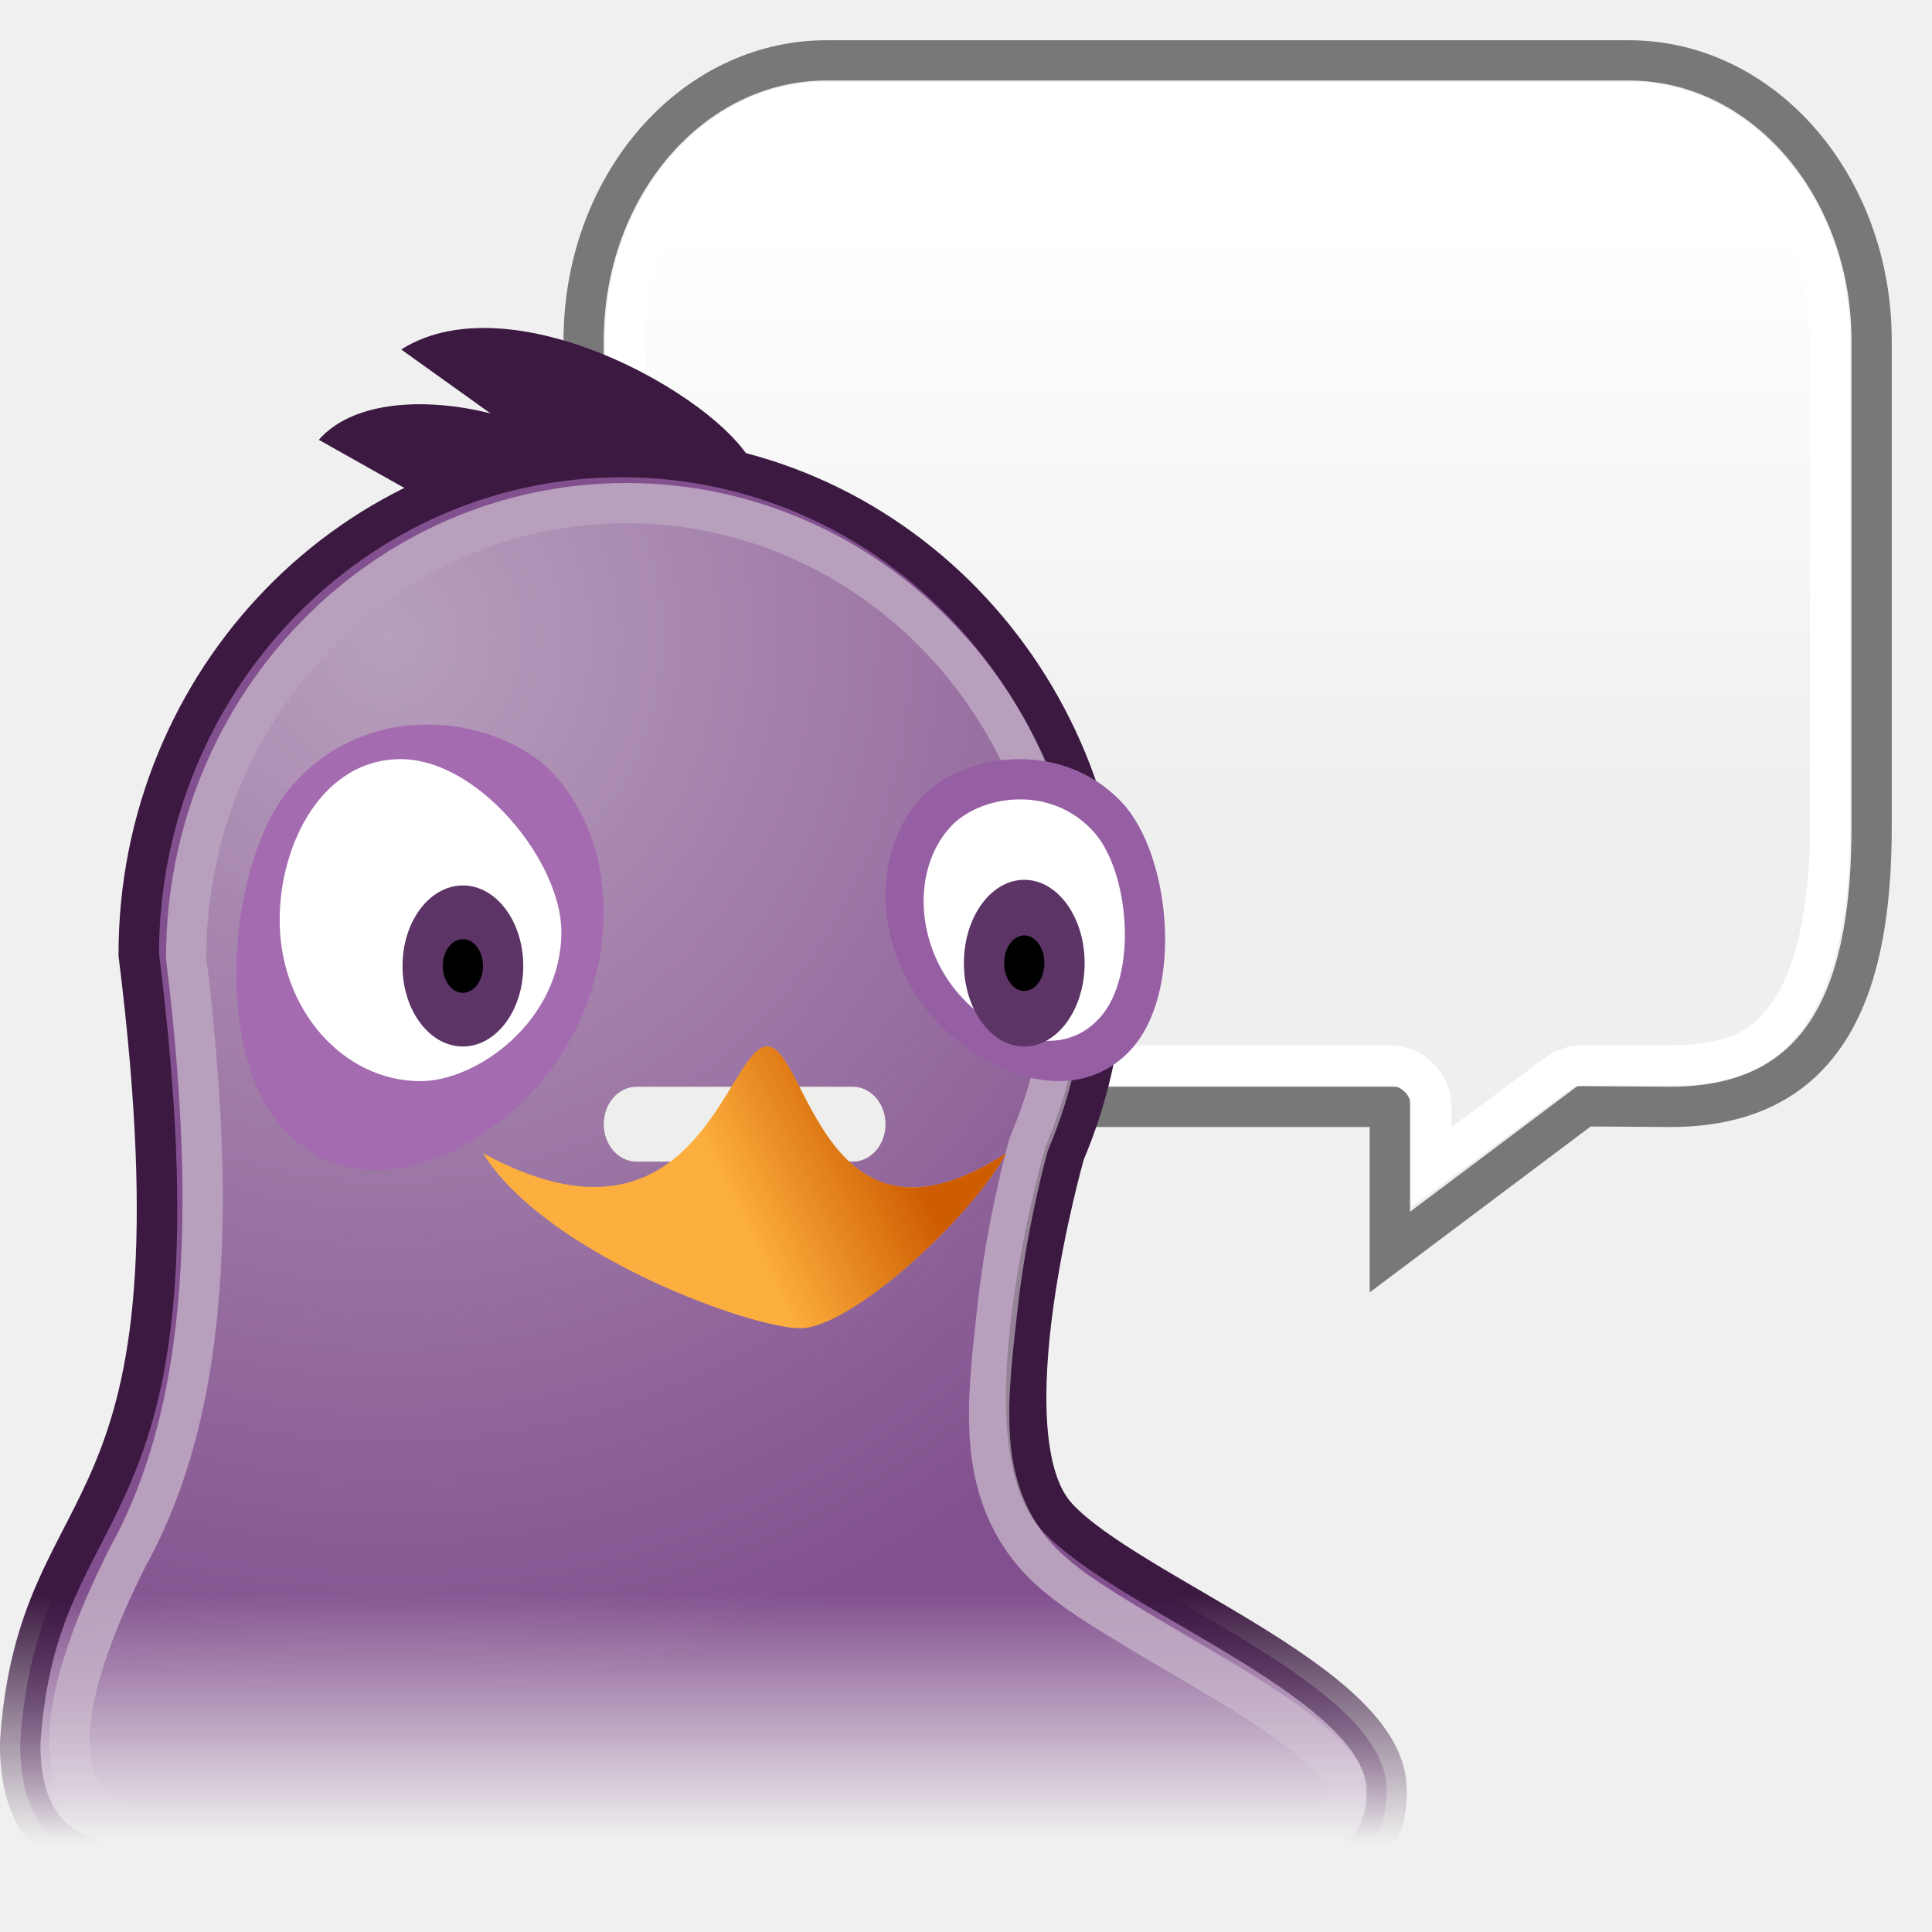
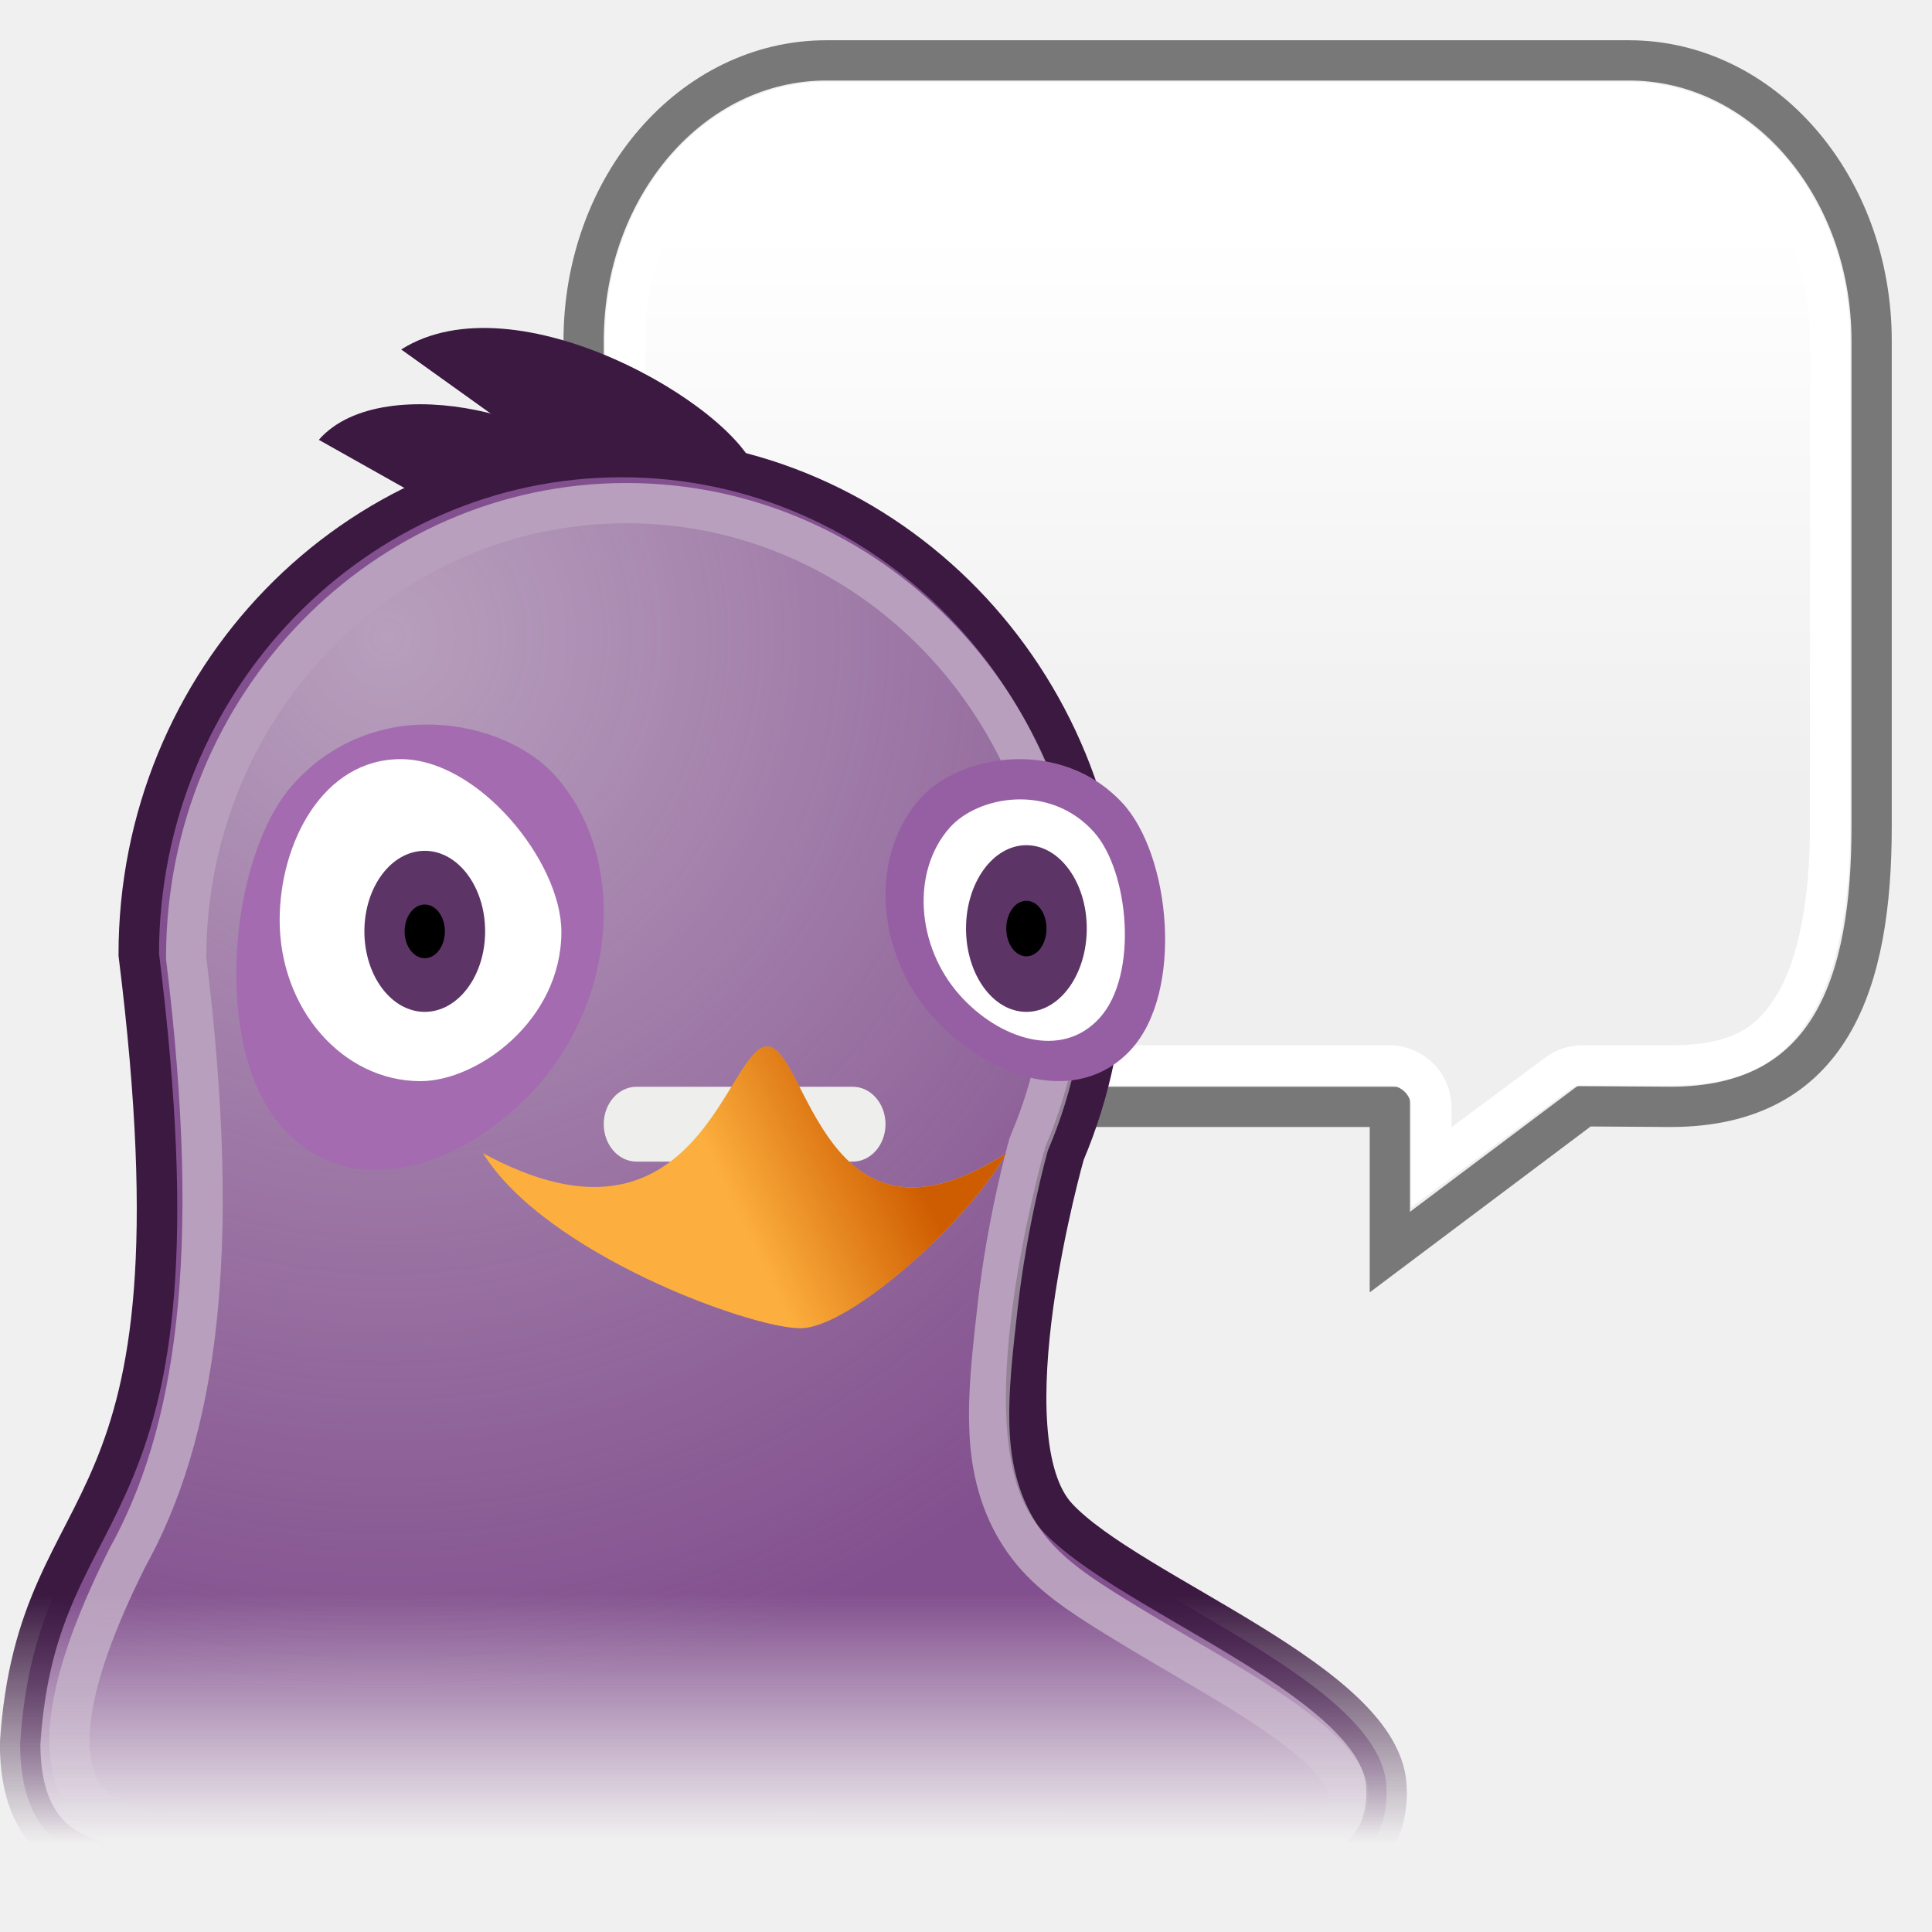
<svg xmlns="http://www.w3.org/2000/svg" xmlns:xlink="http://www.w3.org/1999/xlink" width="48px" height="48px" id="svg4345">
  <defs id="defs4347">
    <linearGradient id="linearGradient2850">
      <stop style="stop-color:#ce5c00;stop-opacity:1;" offset="0" id="stop2852" />
      <stop style="stop-color:#ce5c00;stop-opacity:0;" offset="1" id="stop2854" />
    </linearGradient>
    <linearGradient id="linearGradient2834">
      <stop style="stop-color:#82508e;stop-opacity:1;" offset="0" id="stop2836" />
      <stop style="stop-color:#82508e;stop-opacity:0;" offset="1" id="stop2838" />
    </linearGradient>
    <linearGradient id="linearGradient2826">
      <stop style="stop-color:#3b1941;stop-opacity:1;" offset="0" id="stop2828" />
      <stop style="stop-color:#3b1941;stop-opacity:0;" offset="1" id="stop2830" />
    </linearGradient>
    <linearGradient id="linearGradient2816">
      <stop style="stop-color:#eeeeec;stop-opacity:1;" offset="0" id="stop2818" />
      <stop style="stop-color:#eeeeec;stop-opacity:0;" offset="1" id="stop2820" />
    </linearGradient>
    <linearGradient id="linearGradient6563">
      <stop style="stop-color:white;stop-opacity:1;" offset="0" id="stop6565" />
      <stop style="stop-color:white;stop-opacity:0;" offset="1" id="stop6567" />
    </linearGradient>
    <linearGradient id="linearGradient6537">
      <stop style="stop-color:white;stop-opacity:1;" offset="0" id="stop6539" />
      <stop style="stop-color:white;stop-opacity:0;" offset="1" id="stop6541" />
    </linearGradient>
    <linearGradient id="linearGradient6506">
      <stop style="stop-color:#eeeeec;stop-opacity:1;" offset="0" id="stop6508" />
      <stop style="stop-color:#eeeeec;stop-opacity:0;" offset="1" id="stop6510" />
    </linearGradient>
    <linearGradient id="linearGradient6493">
      <stop style="stop-color:#eeeeec;stop-opacity:1;" offset="0" id="stop6495" />
      <stop style="stop-color:#eeeeec;stop-opacity:0;" offset="1" id="stop6497" />
    </linearGradient>
    <linearGradient id="linearGradient5280">
      <stop style="stop-color:#82508e;stop-opacity:1;" offset="0" id="stop5282" />
      <stop style="stop-color:#82508e;stop-opacity:0;" offset="1" id="stop5284" />
    </linearGradient>
    <linearGradient id="linearGradient2804">
      <stop style="stop-color:black;stop-opacity:0;" offset="0" id="stop2806" />
      <stop id="stop2812" offset="0.5" style="stop-color:black;stop-opacity:1;" />
      <stop style="stop-color:black;stop-opacity:0;" offset="1" id="stop2808" />
    </linearGradient>
    <radialGradient xlink:href="#linearGradient25546" id="radialGradient25572" gradientUnits="userSpaceOnUse" gradientTransform="matrix(1,0,0,0.994693,0,4.16407e-2)" cx="7.884" cy="1.51" fx="7.884" fy="1.51" r="8.488" />
    <radialGradient xlink:href="#linearGradient25546" id="radialGradient25568" gradientUnits="userSpaceOnUse" gradientTransform="matrix(1,0,0,0.994693,0,4.16407e-2)" cx="7.884" cy="0.145" fx="7.884" fy="0.145" r="8.488" />
    <linearGradient id="linearGradient25546">
      <stop style="stop-color:white;stop-opacity:1;" offset="0" id="stop25548" />
      <stop style="stop-color:white;stop-opacity:0;" offset="1" id="stop25550" />
    </linearGradient>
    <radialGradient xlink:href="#linearGradient25546" id="radialGradient25554" cx="7.884" cy="2.624" fx="7.884" fy="2.624" r="8.488" gradientTransform="matrix(1.131317,0,0,1.125313,-1.035262,-0.301139)" gradientUnits="userSpaceOnUse" />
    <linearGradient id="linearGradient3800">
      <stop style="stop-color:#f4d9b1;stop-opacity:1;" offset="0" id="stop3802" />
      <stop style="stop-color:#df9725;stop-opacity:1;" offset="1" id="stop3804" />
    </linearGradient>
    <radialGradient xlink:href="#linearGradient5280" id="radialGradient5286" cx="15.005" cy="39.809" fx="15.005" fy="39.809" r="9.723" gradientTransform="matrix(1,0,0,0.732283,0,10.65742)" gradientUnits="userSpaceOnUse" />
    <linearGradient xlink:href="#linearGradient6493" id="linearGradient6499" x1="3.311" y1="43.5" x2="5.692" y2="43.5" gradientUnits="userSpaceOnUse" />
    <linearGradient xlink:href="#linearGradient6506" id="linearGradient6512" x1="15.646" y1="41.752" x2="15.646" y2="47.37" gradientUnits="userSpaceOnUse" gradientTransform="matrix(1,0,0,0.988192,0.5625,-1.39645)" />
    <linearGradient xlink:href="#linearGradient6537" id="linearGradient6543" x1="30.5" y1="5.773" x2="30.5" y2="19.519" gradientUnits="userSpaceOnUse" />
    <linearGradient xlink:href="#linearGradient6563" id="linearGradient6573" gradientUnits="userSpaceOnUse" x1="12.013" y1="38.95" x2="5.537" y2="44.272" />
    <radialGradient xlink:href="#linearGradient2816" id="radialGradient2824" cx="9.429" cy="19.283" fx="9.429" fy="19.283" r="16.39" gradientTransform="matrix(1.556432,0,0,1.618148,-5.04294,-15.39321)" gradientUnits="userSpaceOnUse" />
    <linearGradient xlink:href="#linearGradient2826" id="linearGradient2832" x1="13.192" y1="41.606" x2="13.192" y2="47.843" gradientUnits="userSpaceOnUse" />
    <linearGradient xlink:href="#linearGradient2834" id="linearGradient2840" x1="11.373" y1="41.566" x2="11.373" y2="47.747" gradientUnits="userSpaceOnUse" />
    <linearGradient xlink:href="#linearGradient2850" id="linearGradient2856" x1="21.786" y1="28.143" x2="17.786" y2="30.071" gradientUnits="userSpaceOnUse" gradientTransform="translate(0,-0.999982)" />
  </defs>
  <g id="layer1">
    <rect style="opacity:0.231;fill:#2e3436;fill-opacity:1;stroke:none;stroke-width:1;stroke-miterlimit:4;stroke-dasharray:none;stroke-opacity:1" id="rect6514" width="36" height="3" x="-4.445" y="57.425" rx="2.041" ry="1.5" />
    <path style="fill:none;fill-opacity:1;stroke:white;stroke-width:1;stroke-miterlimit:4;stroke-opacity:1" id="path6504" d="M 20.531,2.5 C 17.818,2.5 15.5,5.079 15.5,8.469 L 15.5,20.531 C 15.5,23.921 17.818,26.5 20.531,26.5 L 34.531,26.5 C 35.082,26.503 35.528,26.949 35.531,27.5 L 35.531,29.094 L 38.75,26.688 C 38.923,26.564 39.131,26.498 39.344,26.5 L 41.5,26.5 C 43.246,26.5 44.035,25.932 44.625,24.938 C 45.215,23.943 45.5,22.371 45.5,20.531 L 45.5,8.469 C 45.5,5.079 43.182,2.5 40.469,2.5 L 20.531,2.5 z " />
    <path style="fill:#efefef;fill-opacity:1;stroke:#787878;stroke-width:1;stroke-miterlimit:4;stroke-opacity:1" d="M 20.531,1.5 C 17.193,1.5 14.5,4.611 14.5,8.469 L 14.5,20.531 C 14.5,24.389 17.193,27.5 20.531,27.5 L 34.53,27.5 L 34.53,31.108 L 39.354,27.486 L 41.5,27.5 C 45.513,27.5 46.5,24.383 46.5,20.531 L 46.5,8.469 C 46.5,4.611 43.807,1.5 40.469,1.5 L 20.531,1.5 z " id="rect5498" />
    <path style="fill:url(#linearGradient6543);fill-opacity:1.0;stroke:white;stroke-width:1;stroke-miterlimit:4;stroke-opacity:1" id="path6535" d="M 20.531,2.531 C 17.842,2.531 15.531,5.097 15.531,8.469 L 15.531,20.531 C 15.531,23.903 17.842,26.469 20.531,26.469 L 34.531,26.469 C 35.098,26.476 35.555,26.934 35.562,27.5 L 35.562,29 L 38.719,26.656 C 38.902,26.529 39.121,26.463 39.344,26.469 L 41.5,26.469 C 43.236,26.469 44.01,25.922 44.594,24.938 C 45.178,23.953 45.469,22.368 45.469,20.531 L 45.469,8.469 C 45.469,5.097 43.158,2.531 40.469,2.531 L 20.531,2.531 z " />
    <path style="opacity:1;fill:url(#linearGradient2840);fill-opacity:1.0;stroke:url(#linearGradient2832);stroke-width:1.006;stroke-miterlimit:4;stroke-dasharray:none;stroke-opacity:1" d="M 15,13 C 8.376,13 3,18.6 3,25.5 C 4.846,40.483 0.493,38.484 0.053,45.338 C 0.053,47.422 1.038,48.413 3.145,48.413 C 4.332,48.413 29.36,48.56 32.051,48.56 C 34.165,48.56 34,46.5 34,46.5 C 34,43.835 27.598,41.598 25.813,39.642 C 23.985,37.641 26,30.5 26,30.5 C 26.641,28.97 27,27.275 27,25.5 C 27,18.6 21.624,13 15,13 z " id="path5176" transform="matrix(1,0,0,0.988192,0.447354,-1.486208)" />
    <path style="opacity:0.5;fill:url(#radialGradient2824);fill-opacity:1;stroke:url(#linearGradient6512);stroke-width:1;stroke-miterlimit:4;stroke-opacity:1" d="M 15.562,12.5 C 9.55,12.5 4.641,17.516 4.625,23.772 C 4.625,23.782 4.625,23.792 4.625,23.802 C 5.537,31.234 4.869,35.631 3.156,38.718 C 0.365,44.303 2.124,45.533 4.466,45.533 C 6.402,45.533 24.521,45.504 30.347,45.504 C 31.514,45.504 33.5,46.002 33.5,44.554 C 33.5,44.335 33.3,43.923 32.75,43.412 C 32.2,42.9 31.377,42.351 30.469,41.806 C 29.561,41.261 28.591,40.709 27.719,40.169 C 26.847,39.629 26.074,39.125 25.531,38.409 C 24.921,37.605 24.641,36.659 24.587,35.63 C 24.532,34.601 24.67,33.497 24.787,32.449 C 25.021,30.354 25.531,28.527 25.531,28.527 C 25.546,28.464 25.567,28.402 25.594,28.342 C 26.181,26.957 26.5,25.414 26.5,23.802 C 26.5,17.532 21.585,12.5 15.562,12.5 z " id="path5241" />
    <path style="opacity:1;fill:#a46bb0;fill-opacity:1;stroke:none;stroke-width:1;stroke-miterlimit:4;stroke-opacity:1" d="M 7.269,19.503 C 9.272,17.238 12.529,17.842 13.808,19.288 C 15.56,21.27 15.357,24.716 13.355,26.981 C 11.614,28.95 8.752,29.982 7,28 C 5.248,26.018 5.687,21.293 7.269,19.503 z " id="path5160" />
    <path transform="matrix(1.46245,0,0,1.378883,-5.440518,-10.80605)" style="opacity:1;fill:white;fill-opacity:1;stroke:none;stroke-width:1;stroke-miterlimit:4;stroke-opacity:1" d="M 13.257,24.626 C 13.257,26.227 11.828,27.317 10.864,27.317 C 9.543,27.317 8.471,26.017 8.471,24.416 C 8.471,23.024 9.206,21.515 10.527,21.515 C 11.848,21.515 13.257,23.361 13.257,24.626 z " id="path5157" />
-     <path style="opacity:1;fill:#5c3566;fill-opacity:1;stroke:none;stroke-width:1;stroke-miterlimit:4;stroke-dasharray:none;stroke-opacity:1" id="path5162" d="M 11.411 24.312 A 1.241 1.295 0 1 1  8.929,24.312 A 1.241 1.295 0 1 1  11.411 24.312 z" transform="matrix(1.208632,0,0,1.544828,-0.791354,-13.55863)" />
-     <path style="opacity:1;fill:black;fill-opacity:1;stroke:none;stroke-width:1;stroke-miterlimit:4;stroke-dasharray:none;stroke-opacity:1" id="path5164" d="M 11.411 24.312 A 1.241 1.295 0 1 1  8.929,24.312 A 1.241 1.295 0 1 1  11.411 24.312 z" transform="matrix(0.402878,0,0,0.514947,7.402881,11.48034)" />
+     <path style="opacity:1;fill:#5c3566;fill-opacity:1;stroke:none;stroke-width:1;stroke-miterlimit:4;stroke-dasharray:none;stroke-opacity:1" id="path5162" d="M 11.411 24.312 A 1.241 1.295 0 1 1  8.929,24.312 A 1.241 1.295 0 1 1  11.411 24.312 z" transform="matrix(1.208632,0,0,1.544828,-1.738701,-14.41893)" />
+     <path style="opacity:1;fill:black;fill-opacity:1;stroke:none;stroke-width:1;stroke-miterlimit:4;stroke-dasharray:none;stroke-opacity:1" id="path5164" d="M 11.411 24.312 A 1.241 1.295 0 1 1  8.929,24.312 A 1.241 1.295 0 1 1  11.411 24.312 z" transform="matrix(0.402878,0,0,0.514947,6.455534,10.62004)" />
    <path style="opacity:1;fill:#975fa3;fill-opacity:1;stroke:none;stroke-width:1;stroke-miterlimit:4;stroke-opacity:1" d="M 27.883,19.947 C 26.359,18.31 23.88,18.746 22.907,19.791 C 21.574,21.224 21.728,23.715 23.252,25.352 C 24.576,26.775 26.754,27.521 28.088,26.089 C 29.421,24.656 29.087,21.24 27.883,19.947 z " id="path5167" />
    <path transform="matrix(0.726374,-0.813272,-0.684868,-0.766801,34.41717,50.34012)" style="opacity:1;fill:white;fill-opacity:1;stroke:none;stroke-width:1;stroke-miterlimit:4;stroke-opacity:1" d="M 13.257,24.626 C 13.257,26.227 11.828,27.317 10.864,27.317 C 9.543,27.317 8.471,26.017 8.471,24.416 C 8.471,23.024 9.206,21.515 10.527,21.515 C 11.848,21.515 13.257,23.361 13.257,24.626 z " id="path5169" />
-     <path style="opacity:1;fill:#5c3566;fill-opacity:1;stroke:none;stroke-width:1;stroke-miterlimit:4;stroke-dasharray:none;stroke-opacity:1" id="path5171" d="M 11.411 24.312 A 1.241 1.295 0 1 1  8.929,24.312 A 1.241 1.295 0 1 1  11.411 24.312 z" transform="matrix(1.208632,0,0,1.598777,13.15599,-14.94012)" />
-     <path style="opacity:1;fill:black;fill-opacity:1;stroke:none;stroke-width:1;stroke-miterlimit:4;stroke-dasharray:none;stroke-opacity:1" id="path5173" d="M 11.411 24.312 A 1.241 1.295 0 1 1  8.929,24.312 A 1.241 1.295 0 1 1  11.411 24.312 z" transform="matrix(0.402878,0,0,0.53293,21.35023,10.97329)" />
+     <path style="opacity:1;fill:#5c3566;fill-opacity:1;stroke:none;stroke-width:1;stroke-miterlimit:4;stroke-dasharray:none;stroke-opacity:1" id="path5171" d="M 11.411 24.312 A 1.241 1.295 0 1 1  8.929,24.312 A 1.241 1.295 0 1 1  11.411 24.312 z" transform="matrix(1.208632,0,0,1.598777,13.20865,-15.80042)" />
+     <path style="opacity:1;fill:black;fill-opacity:1;stroke:none;stroke-width:1;stroke-miterlimit:4;stroke-dasharray:none;stroke-opacity:1" id="path5173" d="M 11.411 24.312 A 1.241 1.295 0 1 1  8.929,24.312 A 1.241 1.295 0 1 1  11.411 24.312 z" transform="matrix(0.402878,0,0,0.53293,21.40289,10.11299)" />
    <rect style="opacity:1;fill:#eeeeec;fill-opacity:1;stroke:none;stroke-width:1;stroke-miterlimit:4;stroke-dasharray:none;stroke-opacity:1" id="rect5215" width="7" height="1.86" x="15" y="27" rx="0.814" ry="0.93" />
    <path style="fill:#fcaf3e;fill-opacity:1;stroke:none;stroke-width:1.028;stroke-miterlimit:4;stroke-opacity:1" d="M 12,28.651 C 17.333,31.553 18.052,26 19.061,26 C 20.056,26 20.465,31.577 25,28.654 C 24.047,30.344 21.119,33 19.885,33 C 18.636,33 13.548,31.148 12,28.651 z " id="rect5187" />
    <path transform="matrix(1.236264,0,0,0.549587,-6.482886,4.775206)" style="fill:#3b1941;fill-opacity:1;stroke:none;stroke-width:1;stroke-miterlimit:4;stroke-opacity:1" d="M 11.651,11.194 C 12.964,7.815 17,10.434 17,12.892 L 13.738,13.835 L 11.651,11.194 z " id="path5192" />
    <path transform="matrix(1.50247,0,0,1,-7.59464,-1.139701)" style="fill:#3b1941;fill-opacity:1;stroke:none;stroke-width:1;stroke-miterlimit:4;stroke-opacity:1" d="M 11.689,9.822 C 13.591,8.016 17.22,11.235 17.565,12.892 L 14.543,12.892 L 11.689,9.822 z " id="rect5189" />
    <path style="fill:url(#linearGradient2856);fill-opacity:1;stroke:none;stroke-width:1.028;stroke-miterlimit:4;stroke-opacity:1" d="M 12,28.651 C 17.333,31.553 18.052,26 19.061,26 C 20.056,26 20.465,31.577 25,28.654 C 24.047,30.344 21.119,33 19.885,33 C 18.636,33 13.548,31.148 12,28.651 z " id="path6561" />
  </g>
</svg>
